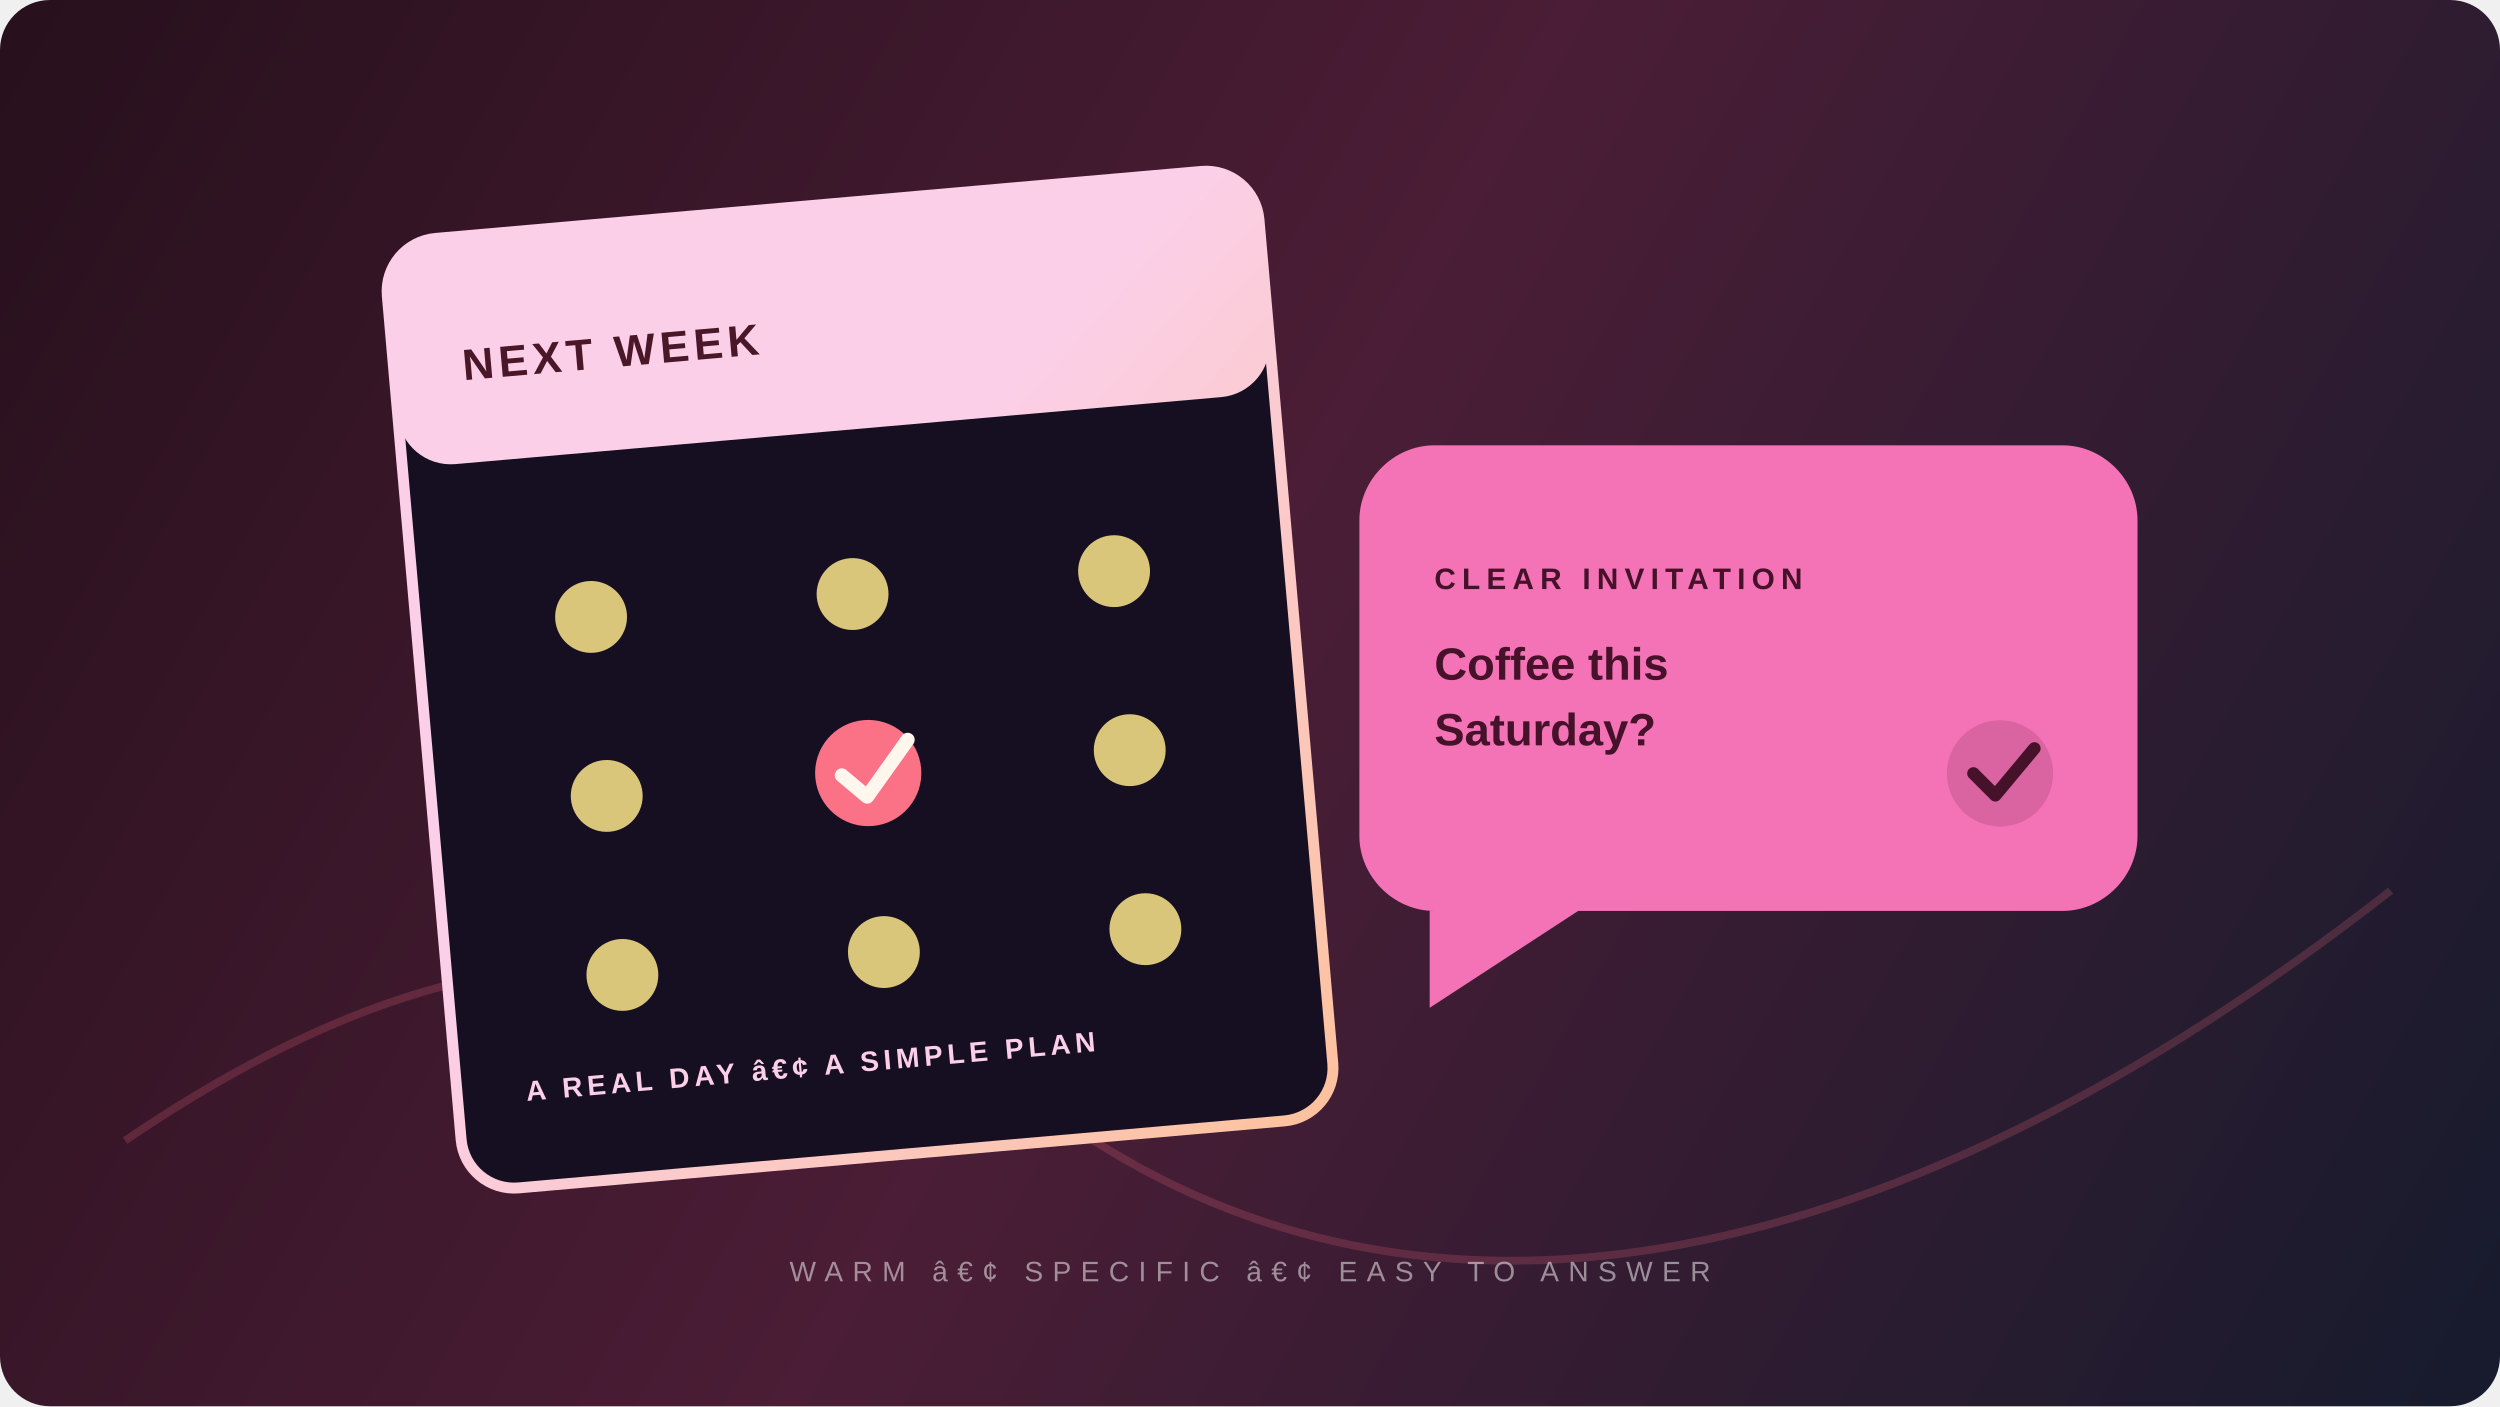
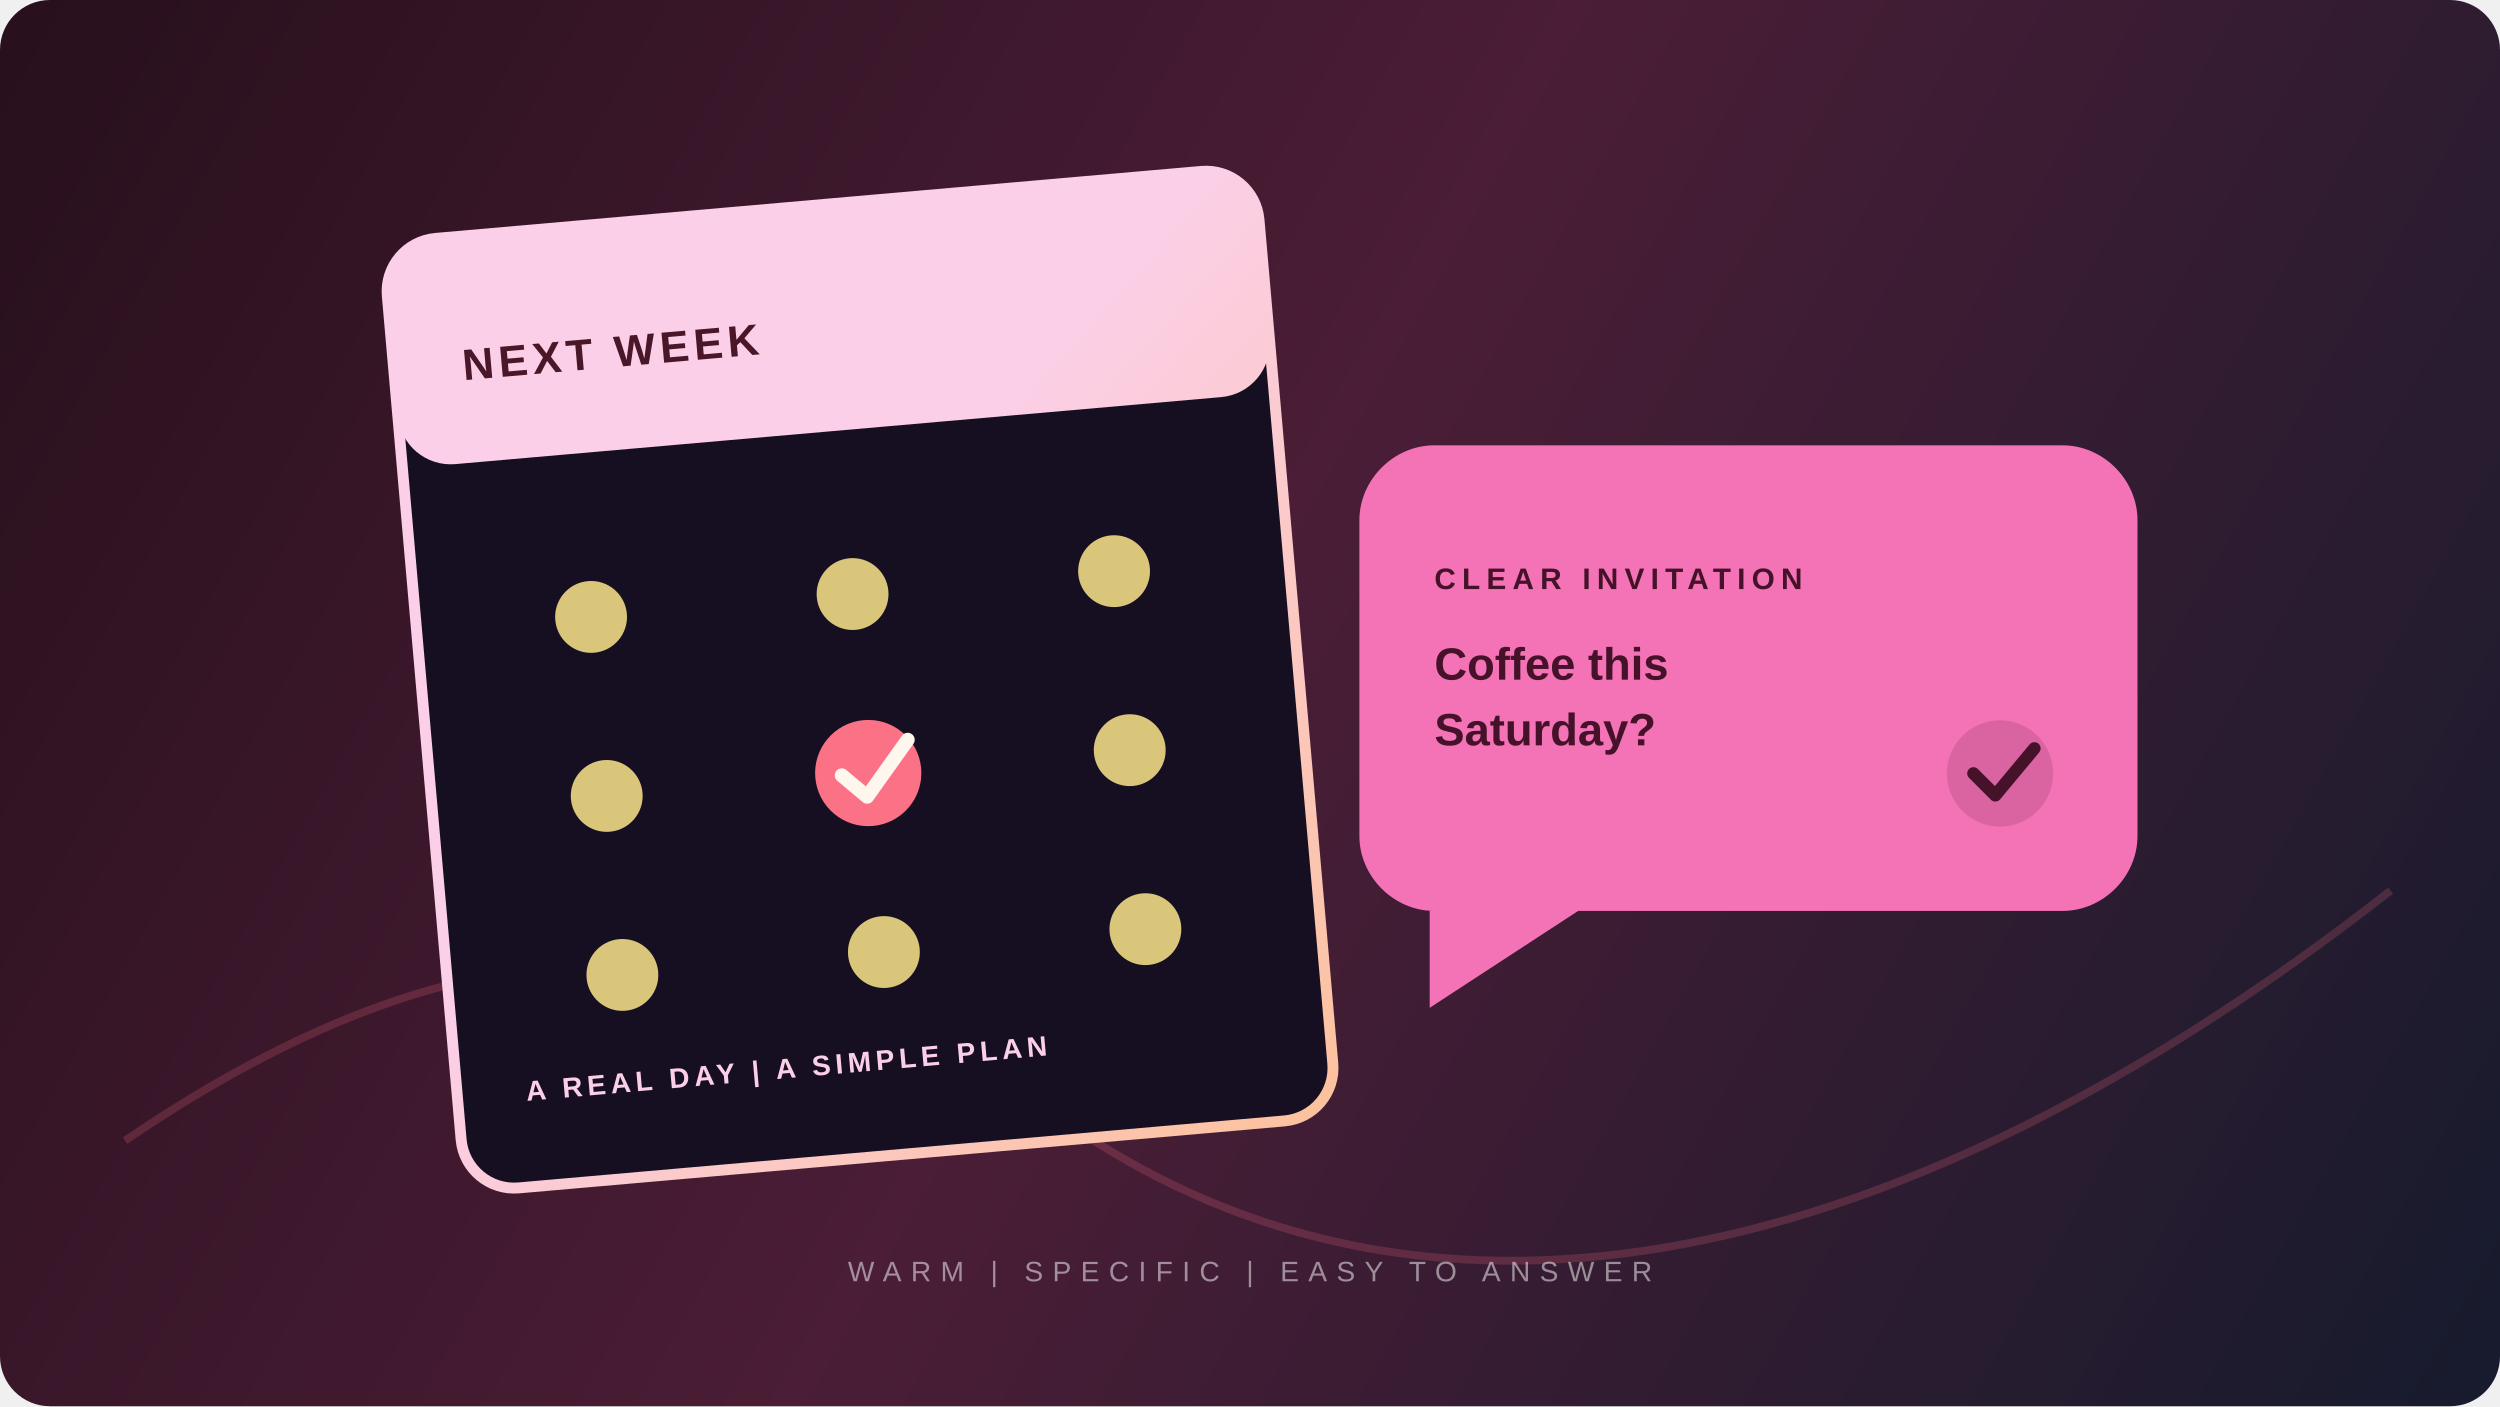
<svg xmlns="http://www.w3.org/2000/svg" width="1600" height="900" viewBox="0 0 1600 900" fill="none" role="img" aria-labelledby="title desc">
  <defs>
    <linearGradient id="bg" x1="0" y1="0" x2="1600" y2="900" gradientUnits="userSpaceOnUse">
      <stop stop-color="#27101C" />
      <stop offset="0.48" stop-color="#4B1D36" />
      <stop offset="1" stop-color="#161B2D" />
    </linearGradient>
    <linearGradient id="calendar" x1="350" y1="160" x2="850" y2="690" gradientUnits="userSpaceOnUse">
      <stop stop-color="#FBCFE8" />
      <stop offset="1" stop-color="#FDBA74" />
    </linearGradient>
    <linearGradient id="bubble" x1="900" y1="310" x2="1320" y2="620" gradientUnits="userSpaceOnUse">
      <stop stop-color="#F472B6" />
      <stop offset="1" stop-color="#F59E0B" />
    </linearGradient>
  </defs>
  <rect width="1600" height="900" rx="32" fill="url(#bg)" />
  <path d="M80 730C330 560 500 600 700 730C920 870 1210 820 1530 570" stroke="#FB7185" stroke-opacity="0.2" stroke-width="5" />
  <g transform="translate(270 130) rotate(-5 280 300)">
    <rect width="560" height="610" rx="34" fill="#160F22" stroke="url(#calendar)" stroke-width="7" />
    <rect width="560" height="145" rx="34" fill="url(#calendar)" />
    <text x="44" y="92" fill="#4A1728" font-family="Arial,sans-serif" font-size="28" font-weight="900" letter-spacing="3">NEXT WEEK</text>
    <g fill="#FDE68A" opacity="0.85">
      <circle cx="112" cy="250" r="23" />
      <circle cx="280" cy="250" r="23" />
      <circle cx="448" cy="250" r="23" />
      <circle cx="112" cy="365" r="23" />
      <circle cx="280" cy="365" r="23" />
      <circle cx="448" cy="365" r="23" />
      <circle cx="112" cy="480" r="23" />
      <circle cx="280" cy="480" r="23" />
      <circle cx="448" cy="480" r="23" />
    </g>
    <circle cx="280" cy="365" r="34" fill="#FB7185" />
    <path d="M263 365L278 380L307 346" stroke="#FFF7ED" stroke-width="9" stroke-linecap="round" stroke-linejoin="round" />
-     <text x="44" y="555" fill="#FBCFE8" font-family="Arial,sans-serif" font-size="18" font-weight="800" letter-spacing="3">A REAL DAY  â€¢  A SIMPLE PLAN</text>
+     <text x="44" y="555" fill="#FBCFE8" font-family="Arial,sans-serif" font-size="18" font-weight="800" letter-spacing="3">A REAL DAY  |  A SIMPLE PLAN</text>
  </g>
  <g transform="translate(870 285)">
    <path d="M0 48C0 22 22 0 48 0H450C476 0 498 22 498 48V250C498 276 476 298 450 298H140L45 360V298H48C22 298 0 276 0 250V48Z" fill="url(#bubble)" />
    <text x="48" y="92" fill="#451229" font-family="Arial,sans-serif" font-size="19" font-weight="900" letter-spacing="4">CLEAR INVITATION</text>
    <text x="48" y="150" fill="#451229" font-family="Arial,sans-serif" font-size="29" font-weight="900">Coffee this</text>
    <text x="48" y="192" fill="#451229" font-family="Arial,sans-serif" font-size="29" font-weight="900">Saturday?</text>
    <circle cx="410" cy="210" r="34" fill="#451229" fill-opacity="0.15" />
    <path d="M393 210L407 224L432 194" stroke="#451229" stroke-width="8" stroke-linecap="round" stroke-linejoin="round" />
  </g>
-   <text x="800" y="820" text-anchor="middle" fill="#FFFFFF" fill-opacity="0.5" font-family="Arial,sans-serif" font-size="18" letter-spacing="6">WARM  â€¢  SPECIFIC  â€¢  EASY TO ANSWER</text>
+   <text x="800" y="820" text-anchor="middle" fill="#FFFFFF" fill-opacity="0.5" font-family="Arial,sans-serif" font-size="18" letter-spacing="6">WARM  |  SPECIFIC  |  EASY TO ANSWER</text>
</svg>
